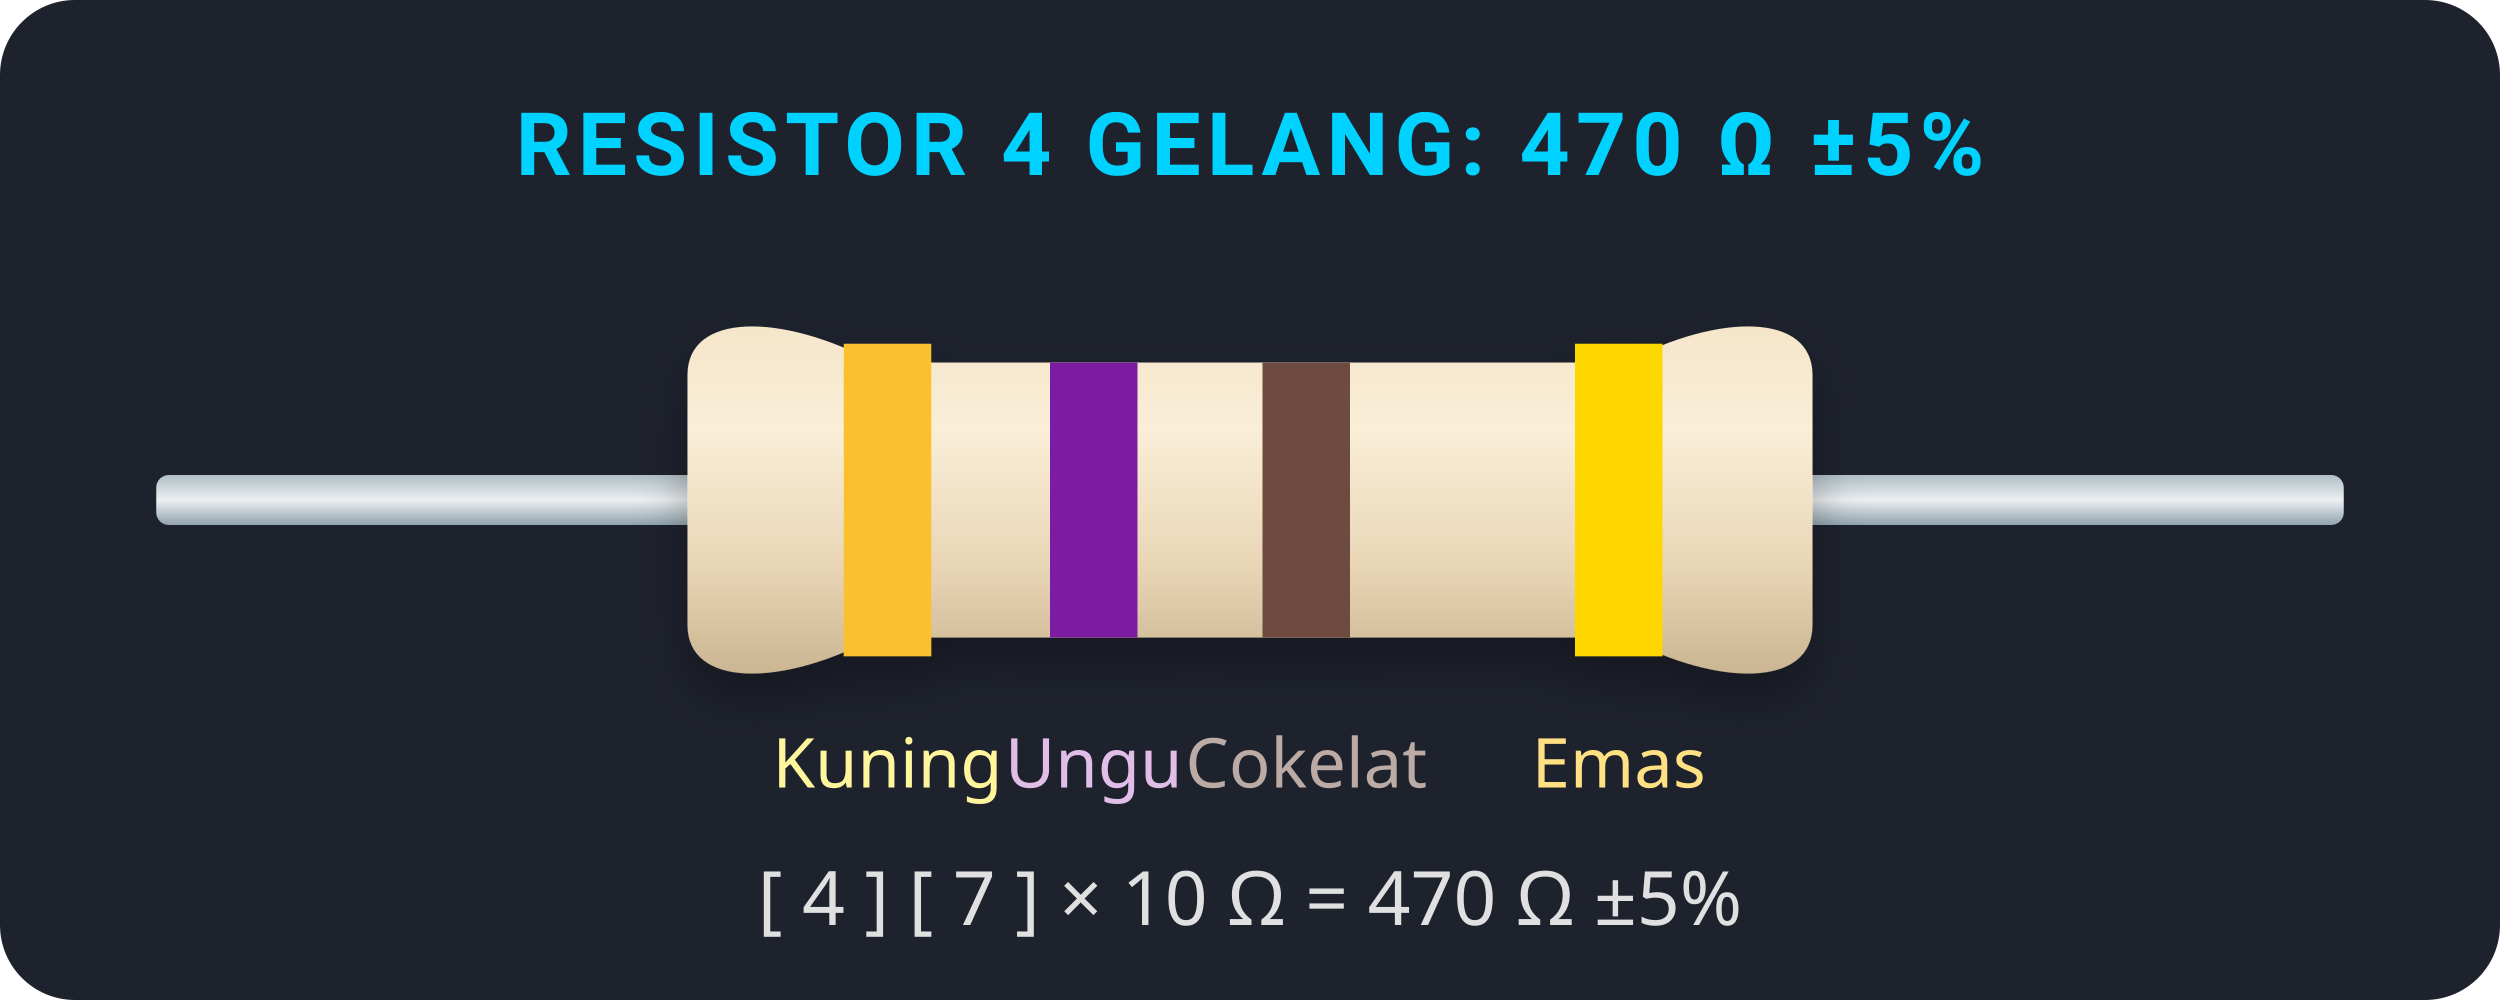
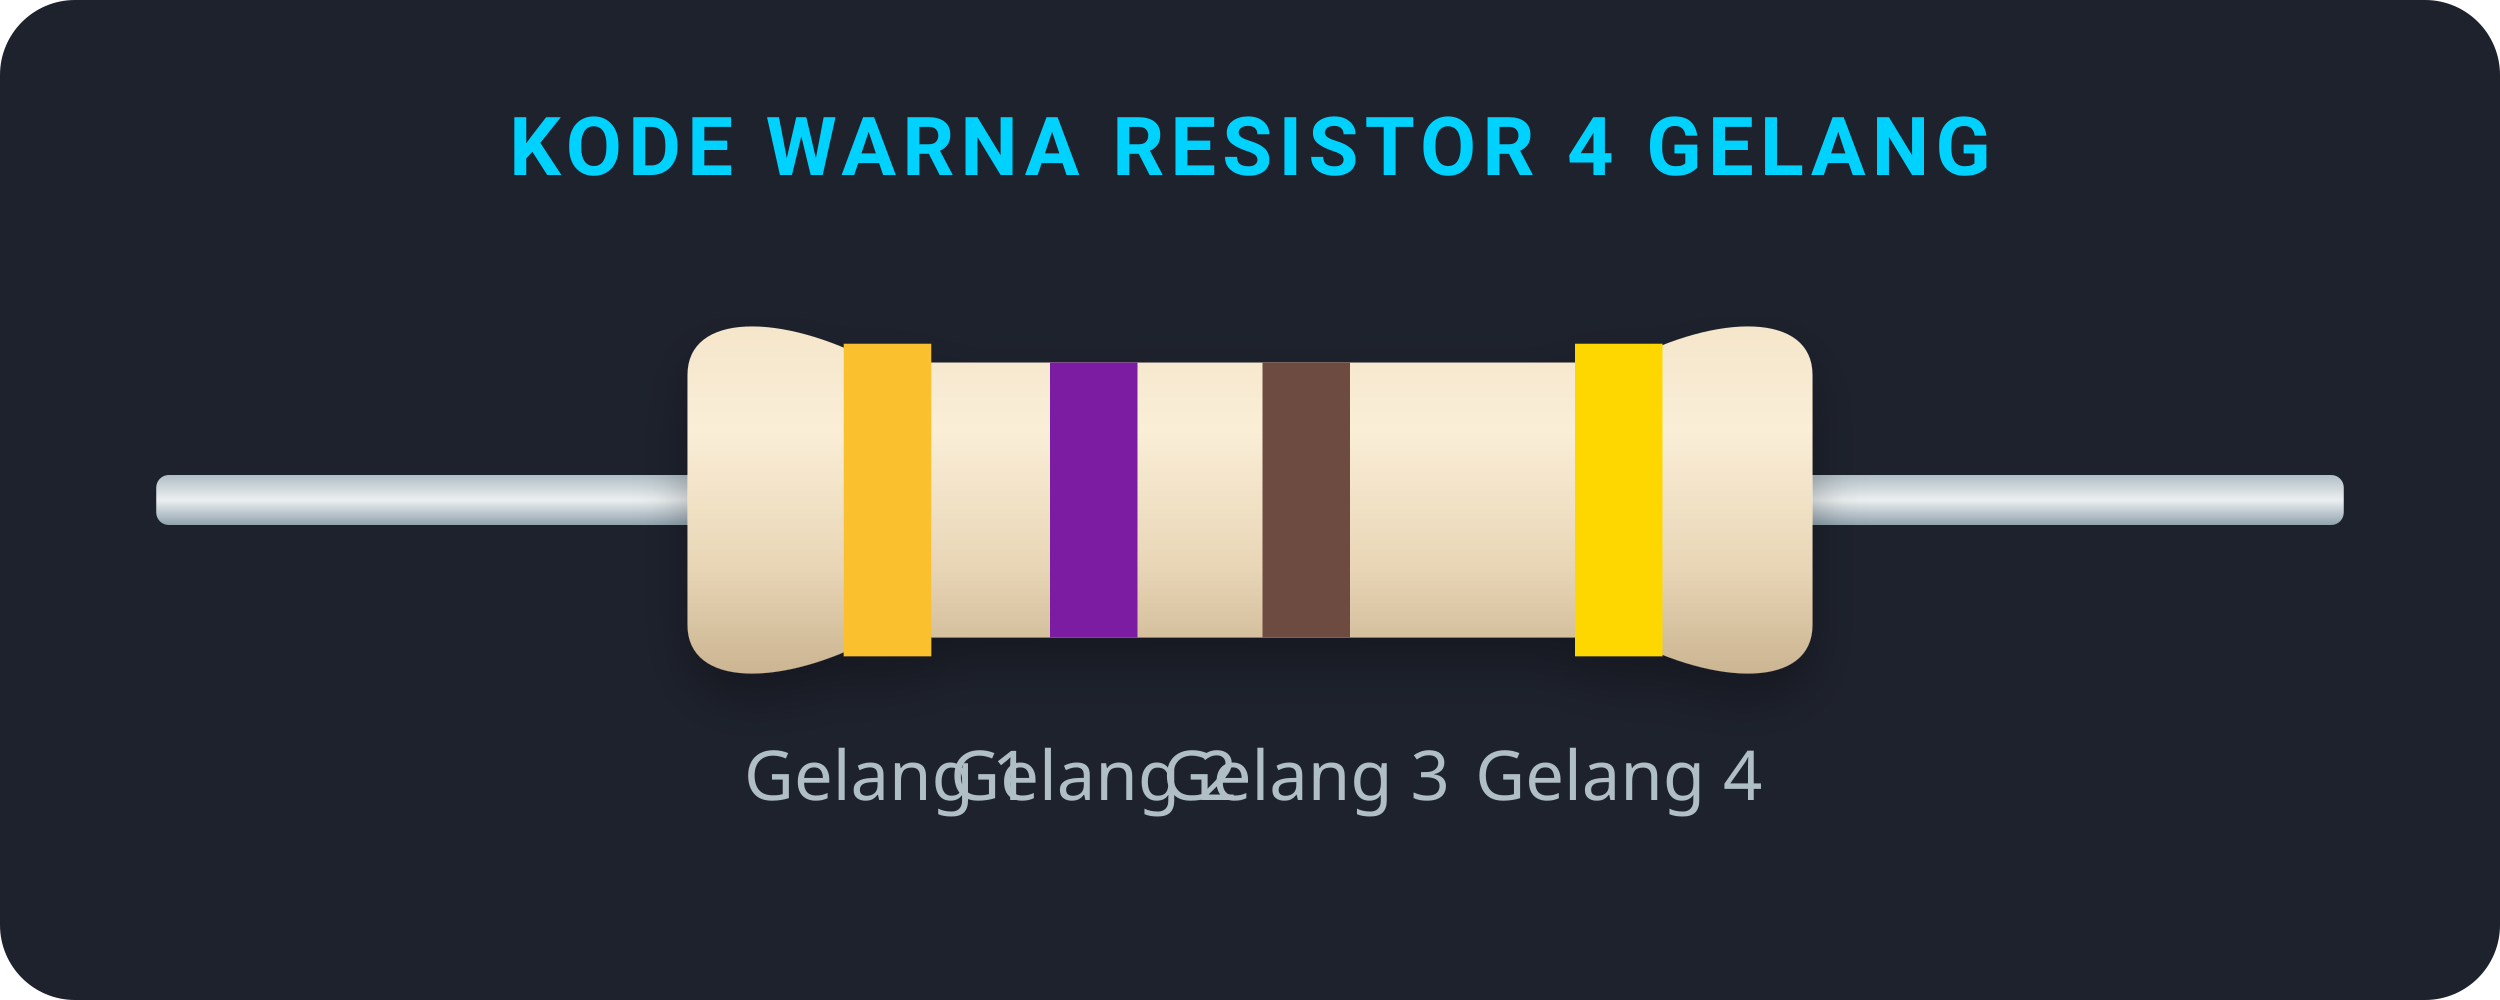
<svg xmlns="http://www.w3.org/2000/svg" viewBox="0 0 400 160" width="100%" height="100%">
  <defs>
    <linearGradient id="leadGrad" x1="0%" y1="0%" x2="0%" y2="100%">
      <stop offset="0%" stop-color="#b0bec5" />
      <stop offset="50%" stop-color="#eceff1" />
      <stop offset="100%" stop-color="#90a4ae" />
    </linearGradient>
    <linearGradient id="bodyGrad" x1="0%" y1="0%" x2="0%" y2="100%">
      <stop offset="0%" stop-color="#f5e6cb" />
      <stop offset="30%" stop-color="#faeed7" />
      <stop offset="70%" stop-color="#e8d5b5" />
      <stop offset="100%" stop-color="#cbb592" />
    </linearGradient>
    <filter id="shadow" x="-5%" y="-10%" width="110%" height="130%">
      <feDropShadow dx="0" dy="4" stdDeviation="4" flood-opacity="0.3" />
    </filter>
  </defs>
  <rect width="400" height="160" fill="#1e222d" rx="12" />
-   <text x="200" y="28" fill="#00d2ff" font-family="'Segoe UI', Roboto, sans-serif" font-size="14" font-weight="bold" text-anchor="middle" letter-spacing="1">RESISTOR 4 GELANG: 470 Ω ±5%</text>
+   <text x="200" y="28" fill="#00d2ff" font-family="'Segoe UI', Roboto, sans-serif" font-size="13" font-weight="bold" text-anchor="middle" letter-spacing="1">KODE WARNA RESISTOR 4 GELANG</text>
  <rect x="25" y="76" width="90" height="8" fill="url(#leadGrad)" rx="2" />
  <rect x="285" y="76" width="90" height="8" fill="url(#leadGrad)" rx="2" />
  <g filter="url(#shadow)">
    <path d="M 110,60 C 110,50 125,50 140,58 L 260,58 C 275,50 290,50 290,60 L 290,100 C 290,110 275,110 260,102 L 140,102 C 125,110 110,110 110,100 Z" fill="url(#bodyGrad)" />
    <rect x="135" y="55" width="14" height="50" fill="#fbc02d" />
    <rect x="168" y="58" width="14" height="44" fill="#7b1fa2" />
    <rect x="202" y="58" width="14" height="44" fill="#6d4c41" />
    <rect x="252" y="55" width="14" height="50" fill="#ffd700" />
  </g>
-   <text x="142" y="126" fill="#fff59d" font-family="sans-serif" font-size="11" text-anchor="middle">Kuning</text>
-   <text x="175" y="126" fill="#e1bee7" font-family="sans-serif" font-size="11" text-anchor="middle">Ungu</text>
-   <text x="209" y="126" fill="#bcaaa4" font-family="sans-serif" font-size="11" text-anchor="middle">Cokelat</text>
-   <text x="259" y="126" fill="#ffe082" font-family="sans-serif" font-size="11" text-anchor="middle">Emas</text>
-   <text x="200" y="148" fill="#e0e0e0" font-family="sans-serif" font-size="12" text-anchor="middle">[ 4 ] [ 7 ] × 10 Ω = 470 Ω ±5%</text>
+   <text x="142" y="128" fill="#b0bec5" font-family="sans-serif" font-size="11" text-anchor="middle">Gelang 1</text>
+   <text x="175" y="128" fill="#b0bec5" font-family="sans-serif" font-size="11" text-anchor="middle">Gelang 2</text>
+   <text x="209" y="128" fill="#b0bec5" font-family="sans-serif" font-size="11" text-anchor="middle">Gelang 3</text>
+   <text x="259" y="128" fill="#b0bec5" font-family="sans-serif" font-size="11" text-anchor="middle">Gelang 4</text>
</svg>
